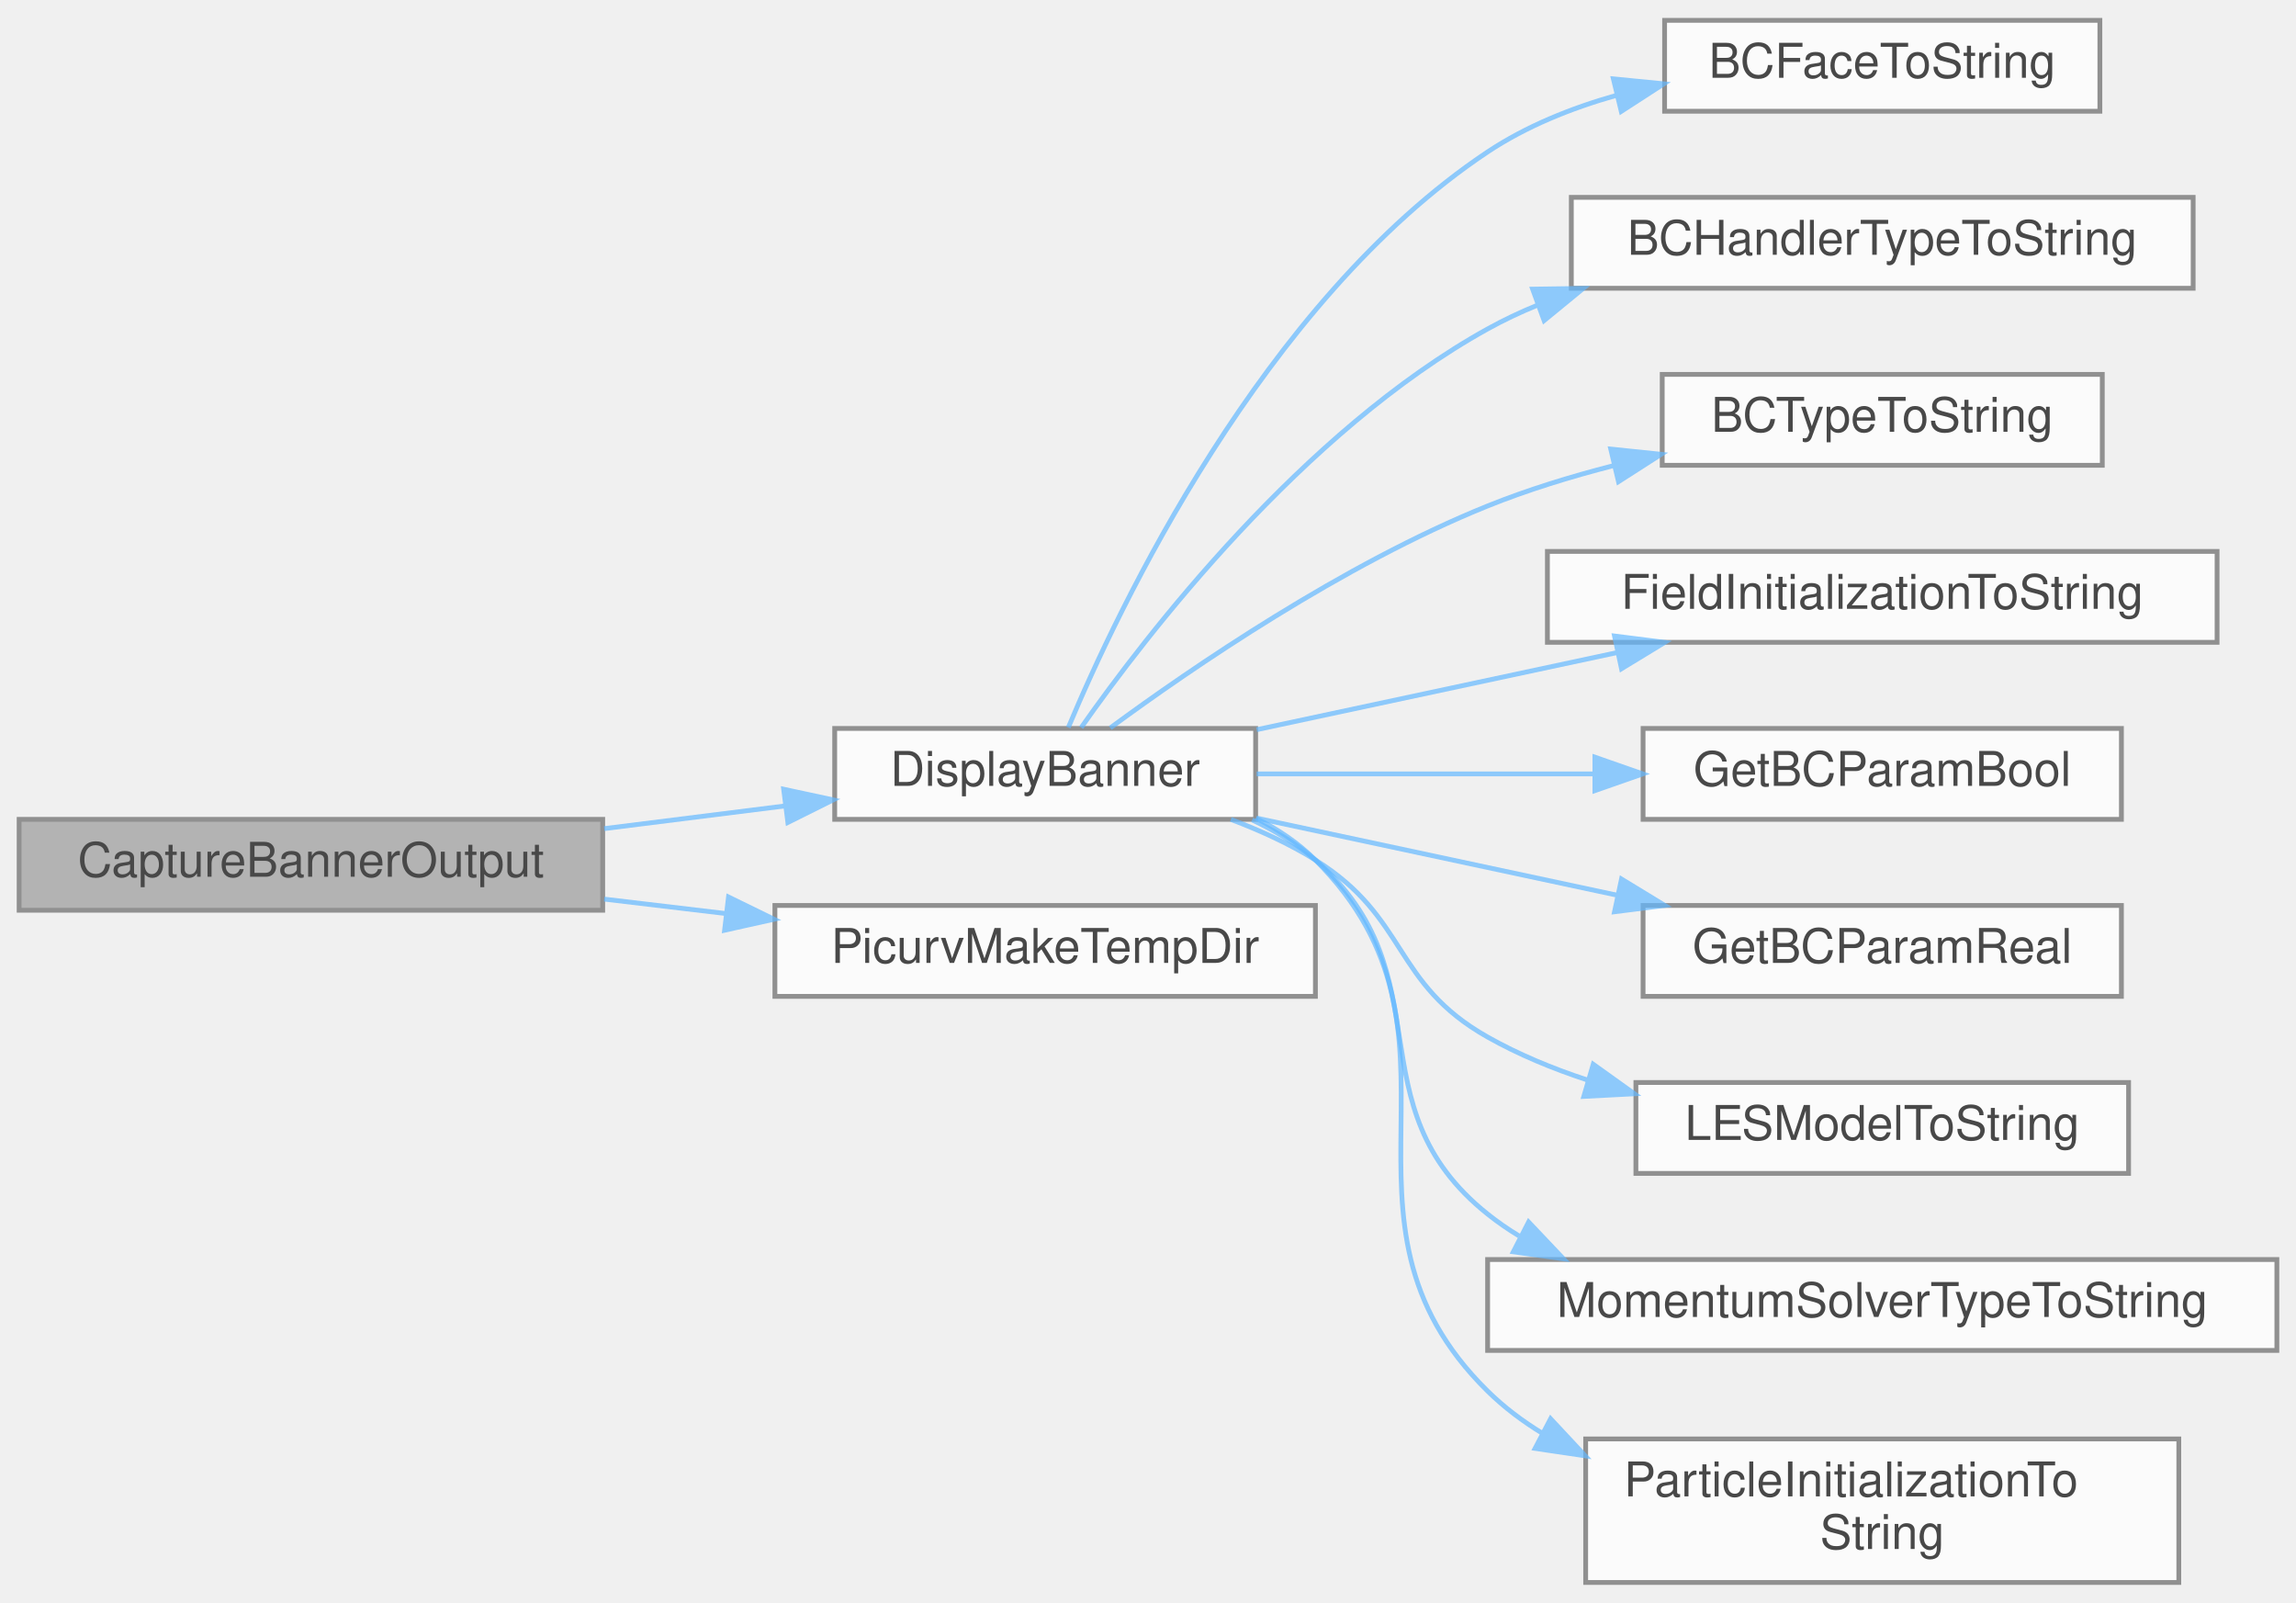
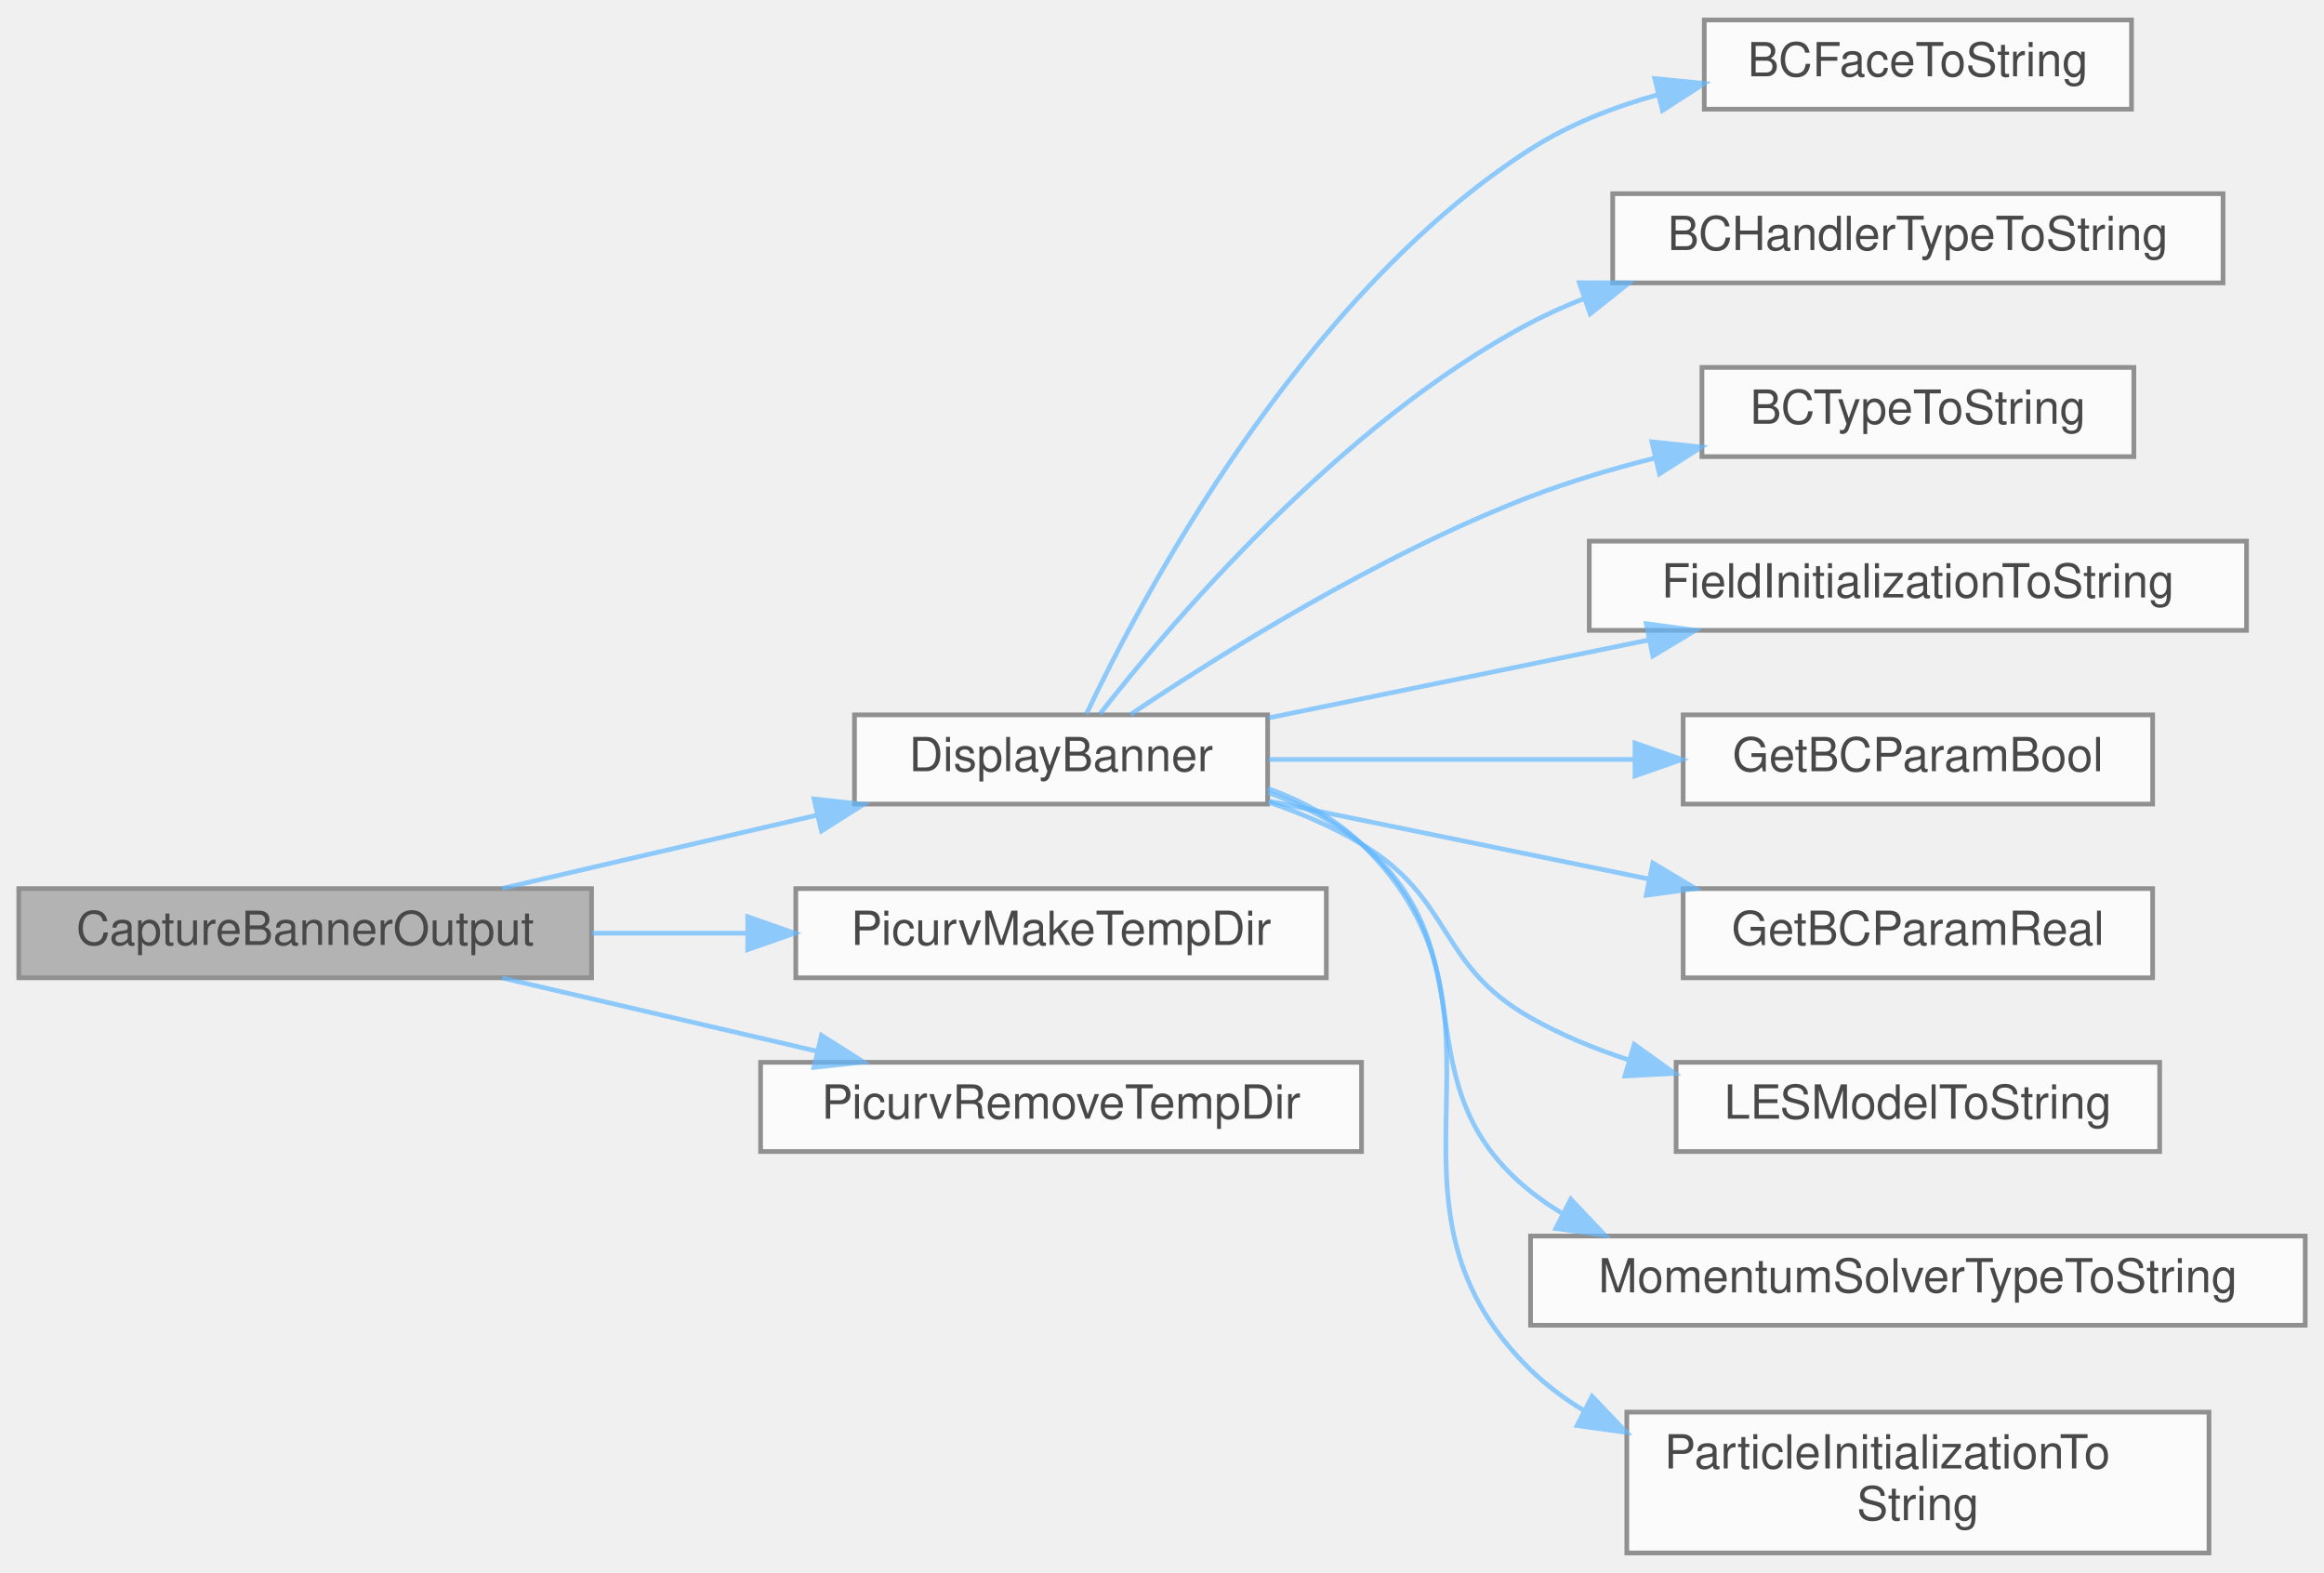
- <svg xmlns="http://www.w3.org/2000/svg" xmlns:xlink="http://www.w3.org/1999/xlink" width="480pt" height="335pt" viewBox="0.00 0.00 480.00 334.50">
+ <svg xmlns="http://www.w3.org/2000/svg" xmlns:xlink="http://www.w3.org/1999/xlink" width="495pt" height="335pt" viewBox="0.00 0.00 495.00 334.50">
  <svg id="main" version="1.1" xml:space="preserve">
    <style type="text/css">
.node, .edge {opacity: 0.7;}
.node.selected, .edge.selected {opacity: 1;}
.edge:hover path { stroke: red; }
.edge:hover polygon { stroke: red; fill: red; }
</style>
    <svg id="graph" class="graph">
      <g id="graph0" class="graph" transform="scale(1 1) rotate(0) translate(4 330.5)">
        <g id="Node000001" class="node">
          <g id="a_Node000001">
            <a xlink:title="Captures the startup banner into a temporary file-backed buffer.">
-               <polygon fill="#999999" stroke="#666666" points="122,-159.5 0,-159.5 0,-140.5 122,-140.5 122,-159.5" />
-               <text text-anchor="middle" x="61" y="-147.5" font-family="Helvetica,sans-Serif" font-size="10.00">CaptureBannerOutput</text>
+               <polygon fill="#999999" stroke="#666666" points="122,-141.5 0,-141.5 0,-122.5 122,-122.5 122,-141.5" />
+               <text text-anchor="middle" x="61" y="-129.5" font-family="Helvetica,sans-Serif" font-size="10.00">CaptureBannerOutput</text>
            </a>
          </g>
        </g>
        <g id="Node000002" class="node">
          <g id="a_Node000002">
            <a xlink:href="io_8c.html#adde32528a690c023bc98c9e56ae2f2fb" target="_top" xlink:title="Displays a structured banner summarizing the simulation configuration.">
-               <polygon fill="white" stroke="#666666" points="258.5,-178.5 170.5,-178.5 170.5,-159.5 258.5,-159.5 258.5,-178.5" />
-               <text text-anchor="middle" x="214.5" y="-166.5" font-family="Helvetica,sans-Serif" font-size="10.00">DisplayBanner</text>
+               <polygon fill="white" stroke="#666666" points="266,-178.5 178,-178.5 178,-159.5 266,-159.5 266,-178.5" />
+               <text text-anchor="middle" x="222" y="-166.5" font-family="Helvetica,sans-Serif" font-size="10.00">DisplayBanner</text>
            </a>
          </g>
        </g>
        <g id="edge1_Node000001_Node000002" class="edge">
          <g id="a_edge1_Node000001_Node000002">
            <a xlink:title=" ">
-               <path fill="none" stroke="#63b8ff" d="M122.31,-157.56C134.82,-159.13 147.91,-160.77 160.15,-162.31" />
-               <polygon fill="#63b8ff" stroke="#63b8ff" points="159.83,-165.8 170.19,-163.57 160.71,-158.85 159.83,-165.8" />
+               <path fill="none" stroke="#63b8ff" d="M102.95,-141.53C123.36,-146.28 148.25,-152.07 169.9,-157.11" />
+               <polygon fill="#63b8ff" stroke="#63b8ff" points="169.38,-160.58 179.92,-159.44 170.97,-153.76 169.38,-160.58" />
            </a>
          </g>
        </g>
        <g id="Node000012" class="node">
          <g id="a_Node000012">
            <a xlink:href="test__support_8c.html#a0bf5ef7b0a800ffb1e69973059c74c78" target="_top" xlink:title="Creates a unique temporary directory for one test case.">
-               <polygon fill="white" stroke="#666666" points="271,-141.5 158,-141.5 158,-122.5 271,-122.5 271,-141.5" />
-               <text text-anchor="middle" x="214.5" y="-129.5" font-family="Helvetica,sans-Serif" font-size="10.00">PicurvMakeTempDir</text>
+               <polygon fill="white" stroke="#666666" points="278.5,-141.5 165.5,-141.5 165.5,-122.5 278.5,-122.5 278.5,-141.5" />
+               <text text-anchor="middle" x="222" y="-129.5" font-family="Helvetica,sans-Serif" font-size="10.00">PicurvMakeTempDir</text>
            </a>
          </g>
        </g>
        <g id="edge11_Node000001_Node000012" class="edge">
          <g id="a_edge11_Node000001_Node000012">
            <a xlink:title=" ">
-               <path fill="none" stroke="#63b8ff" d="M122.31,-142.83C130.64,-141.84 139.23,-140.82 147.66,-139.82" />
-               <polygon fill="#63b8ff" stroke="#63b8ff" points="148.3,-143.27 157.82,-138.62 147.48,-136.32 148.3,-143.27" />
+               <path fill="none" stroke="#63b8ff" d="M122.11,-132C132.84,-132 144.07,-132 154.96,-132" />
+               <polygon fill="#63b8ff" stroke="#63b8ff" points="155.26,-135.5 165.26,-132 155.26,-128.5 155.26,-135.5" />
+             </a>
+           </g>
+         </g>
+         <g id="Node000013" class="node">
+           <g id="a_Node000013">
+             <a xlink:href="test__support_8c.html#afa2489af564a011a477e22a4aa9e28f4" target="_top" xlink:title="Recursively removes a temporary directory created by PicurvMakeTempDir.">
+               <polygon fill="white" stroke="#666666" points="286,-104.5 158,-104.5 158,-85.5 286,-85.5 286,-104.5" />
+               <text text-anchor="middle" x="222" y="-92.5" font-family="Helvetica,sans-Serif" font-size="10.00">PicurvRemoveTempDir</text>
+             </a>
+           </g>
+         </g>
+         <g id="edge12_Node000001_Node000013" class="edge">
+           <g id="a_edge12_Node000001_Node000013">
+             <a xlink:title=" ">
+               <path fill="none" stroke="#63b8ff" d="M102.95,-122.47C123.36,-117.72 148.25,-111.93 169.9,-106.89" />
+               <polygon fill="#63b8ff" stroke="#63b8ff" points="170.97,-110.24 179.92,-104.56 169.38,-103.42 170.97,-110.24" />
            </a>
          </g>
        </g>
        <g id="Node000003" class="node">
          <g id="a_Node000003">
            <a xlink:href="logging_8c.html#a46638a78fe01e24d946d9103d5d2fde9" target="_top" xlink:title="Helper function to convert BCFace enum to a string representation.">
-               <polygon fill="white" stroke="#666666" points="435,-326.5 344,-326.5 344,-307.5 435,-307.5 435,-326.5" />
-               <text text-anchor="middle" x="389.5" y="-314.5" font-family="Helvetica,sans-Serif" font-size="10.00">BCFaceToString</text>
+               <polygon fill="white" stroke="#666666" points="450,-326.5 359,-326.5 359,-307.5 450,-307.5 450,-326.5" />
+               <text text-anchor="middle" x="404.5" y="-314.5" font-family="Helvetica,sans-Serif" font-size="10.00">BCFaceToString</text>
            </a>
          </g>
        </g>
        <g id="edge2_Node000002_Node000003" class="edge">
          <g id="a_edge2_Node000002_Node000003">
            <a xlink:title=" ">
-               <path fill="none" stroke="#63b8ff" d="M219.34,-178.69C229.56,-203.14 259.91,-267.64 307,-299 315.06,-304.36 324.46,-308.15 333.95,-310.83" />
-               <polygon fill="#63b8ff" stroke="#63b8ff" points="333.29,-314.27 343.83,-313.23 334.94,-307.47 333.29,-314.27" />
+               <path fill="none" stroke="#63b8ff" d="M227.39,-178.69C238.99,-203.16 273,-267.68 322,-299 330.16,-304.21 339.6,-307.93 349.12,-310.58" />
+               <polygon fill="#63b8ff" stroke="#63b8ff" points="348.46,-314.02 359,-312.97 350.1,-307.22 348.46,-314.02" />
            </a>
          </g>
        </g>
        <g id="Node000004" class="node">
          <g id="a_Node000004">
            <a xlink:href="logging_8c.html#a227ad490382f319c9b9e9a05dfbaab43" target="_top" xlink:title="Converts a BCHandlerType enum to its string representation.">
-               <polygon fill="white" stroke="#666666" points="454.5,-289.5 324.5,-289.5 324.5,-270.5 454.5,-270.5 454.5,-289.5" />
-               <text text-anchor="middle" x="389.5" y="-277.5" font-family="Helvetica,sans-Serif" font-size="10.00">BCHandlerTypeToString</text>
+               <polygon fill="white" stroke="#666666" points="469.5,-289.5 339.5,-289.5 339.5,-270.5 469.5,-270.5 469.5,-289.5" />
+               <text text-anchor="middle" x="404.5" y="-277.5" font-family="Helvetica,sans-Serif" font-size="10.00">BCHandlerTypeToString</text>
            </a>
          </g>
        </g>
        <g id="edge3_Node000002_Node000004" class="edge">
          <g id="a_edge3_Node000002_Node000004">
            <a xlink:title=" ">
-               <path fill="none" stroke="#63b8ff" d="M222.03,-178.68C235.49,-197.85 268.35,-240.61 307,-262 310.3,-263.83 313.77,-265.47 317.35,-266.94" />
-               <polygon fill="#63b8ff" stroke="#63b8ff" points="316.41,-270.32 327,-270.47 318.81,-263.75 316.41,-270.32" />
+               <path fill="none" stroke="#63b8ff" d="M230.26,-178.67C245.18,-197.81 281.34,-240.53 322,-262 325.68,-263.94 329.55,-265.67 333.54,-267.22" />
+               <polygon fill="#63b8ff" stroke="#63b8ff" points="332.39,-270.53 342.99,-270.5 334.69,-263.91 332.39,-270.53" />
            </a>
          </g>
        </g>
        <g id="Node000005" class="node">
          <g id="a_Node000005">
            <a xlink:href="logging_8c.html#aa28884cc21bbf93fee9f1b1a26dfed6a" target="_top" xlink:title="Helper function to convert BCType enum to a string representation.">
-               <polygon fill="white" stroke="#666666" points="435.5,-252.5 343.5,-252.5 343.5,-233.5 435.5,-233.5 435.5,-252.5" />
-               <text text-anchor="middle" x="389.5" y="-240.5" font-family="Helvetica,sans-Serif" font-size="10.00">BCTypeToString</text>
+               <polygon fill="white" stroke="#666666" points="450.5,-252.5 358.5,-252.5 358.5,-233.5 450.5,-233.5 450.5,-252.5" />
+               <text text-anchor="middle" x="404.5" y="-240.5" font-family="Helvetica,sans-Serif" font-size="10.00">BCTypeToString</text>
            </a>
          </g>
        </g>
        <g id="edge4_Node000002_Node000005" class="edge">
          <g id="a_edge4_Node000002_Node000005">
            <a xlink:title=" ">
-               <path fill="none" stroke="#63b8ff" d="M228.11,-178.61C245.11,-191.12 276.77,-212.81 307,-225 315.3,-228.35 324.34,-231.13 333.28,-233.42" />
-               <polygon fill="#63b8ff" stroke="#63b8ff" points="332.74,-236.89 343.28,-235.8 334.36,-230.08 332.74,-236.89" />
+               <path fill="none" stroke="#63b8ff" d="M236.77,-178.56C255.32,-191 289.73,-212.63 322,-225 330.36,-228.2 339.42,-230.91 348.37,-233.17" />
+               <polygon fill="#63b8ff" stroke="#63b8ff" points="347.85,-236.64 358.38,-235.54 349.46,-229.83 347.85,-236.64" />
            </a>
          </g>
        </g>
        <g id="Node000006" class="node">
          <g id="a_Node000006">
            <a xlink:href="logging_8c.html#a266bd07f5be2795e8603a4075440ea25" target="_top" xlink:title="Helper function to convert FieldInitialization to a string representation.">
-               <polygon fill="white" stroke="#666666" points="459.5,-215.5 319.5,-215.5 319.5,-196.5 459.5,-196.5 459.5,-215.5" />
-               <text text-anchor="middle" x="389.5" y="-203.5" font-family="Helvetica,sans-Serif" font-size="10.00">FieldInitializationToString</text>
+               <polygon fill="white" stroke="#666666" points="474.5,-215.5 334.5,-215.5 334.5,-196.5 474.5,-196.5 474.5,-215.5" />
+               <text text-anchor="middle" x="404.5" y="-203.5" font-family="Helvetica,sans-Serif" font-size="10.00">FieldInitializationToString</text>
            </a>
          </g>
        </g>
        <g id="edge5_Node000002_Node000006" class="edge">
          <g id="a_edge5_Node000002_Node000006">
            <a xlink:title=" ">
-               <path fill="none" stroke="#63b8ff" d="M258.71,-178.24C281.58,-183.13 309.89,-189.19 334.23,-194.39" />
-               <polygon fill="#63b8ff" stroke="#63b8ff" points="333.53,-197.82 344.04,-196.49 334.99,-190.98 333.53,-197.82" />
+               <path fill="none" stroke="#63b8ff" d="M266.23,-177.86C290.45,-182.83 320.93,-189.07 347.01,-194.42" />
+               <polygon fill="#63b8ff" stroke="#63b8ff" points="346.64,-197.92 357.14,-196.5 348.05,-191.06 346.64,-197.92" />
            </a>
          </g>
        </g>
        <g id="Node000007" class="node">
          <g id="a_Node000007">
            <a xlink:href="io_8c.html#acb59fa1e42df0407ae6d7578b181e7c0" target="_top" xlink:title="Internal helper implementation: GetBCParamBool().">
-               <polygon fill="white" stroke="#666666" points="439.5,-178.5 339.5,-178.5 339.5,-159.5 439.5,-159.5 439.5,-178.5" />
-               <text text-anchor="middle" x="389.5" y="-166.5" font-family="Helvetica,sans-Serif" font-size="10.00">GetBCParamBool</text>
+               <polygon fill="white" stroke="#666666" points="454.5,-178.5 354.5,-178.5 354.5,-159.5 454.5,-159.5 454.5,-178.5" />
+               <text text-anchor="middle" x="404.5" y="-166.5" font-family="Helvetica,sans-Serif" font-size="10.00">GetBCParamBool</text>
            </a>
          </g>
        </g>
        <g id="edge6_Node000002_Node000007" class="edge">
          <g id="a_edge6_Node000002_Node000007">
            <a xlink:title=" ">
-               <path fill="none" stroke="#63b8ff" d="M258.71,-169C280.07,-169 306.17,-169 329.35,-169" />
-               <polygon fill="#63b8ff" stroke="#63b8ff" points="329.43,-172.5 339.43,-169 329.43,-165.5 329.43,-172.5" />
+               <path fill="none" stroke="#63b8ff" d="M266.23,-169C289.52,-169 318.59,-169 343.98,-169" />
+               <polygon fill="#63b8ff" stroke="#63b8ff" points="344.24,-172.5 354.24,-169 344.24,-165.5 344.24,-172.5" />
            </a>
          </g>
        </g>
        <g id="Node000008" class="node">
          <g id="a_Node000008">
            <a xlink:href="io_8c.html#a1ac7631f5ff3a878c3f5788d6880c22c" target="_top" xlink:title="Internal helper implementation: GetBCParamReal().">
-               <polygon fill="white" stroke="#666666" points="439.5,-141.5 339.5,-141.5 339.5,-122.5 439.5,-122.5 439.5,-141.5" />
-               <text text-anchor="middle" x="389.5" y="-129.5" font-family="Helvetica,sans-Serif" font-size="10.00">GetBCParamReal</text>
+               <polygon fill="white" stroke="#666666" points="454.5,-141.5 354.5,-141.5 354.5,-122.5 454.5,-122.5 454.5,-141.5" />
+               <text text-anchor="middle" x="404.5" y="-129.5" font-family="Helvetica,sans-Serif" font-size="10.00">GetBCParamReal</text>
            </a>
          </g>
        </g>
        <g id="edge7_Node000002_Node000008" class="edge">
          <g id="a_edge7_Node000002_Node000008">
            <a xlink:title=" ">
-               <path fill="none" stroke="#63b8ff" d="M258.71,-159.76C281.58,-154.87 309.89,-148.81 334.23,-143.61" />
-               <polygon fill="#63b8ff" stroke="#63b8ff" points="334.99,-147.02 344.04,-141.51 333.53,-140.18 334.99,-147.02" />
+               <path fill="none" stroke="#63b8ff" d="M266.23,-160.14C290.45,-155.17 320.93,-148.93 347.01,-143.58" />
+               <polygon fill="#63b8ff" stroke="#63b8ff" points="348.05,-146.94 357.14,-141.5 346.64,-140.08 348.05,-146.94" />
            </a>
          </g>
        </g>
        <g id="Node000009" class="node">
          <g id="a_Node000009">
            <a xlink:href="logging_8c.html#ad096c5af23acf37aea2b969fbaf99aaa" target="_top" xlink:title="Helper function to convert LES Flag to a string representation.">
-               <polygon fill="white" stroke="#666666" points="441,-104.5 338,-104.5 338,-85.5 441,-85.5 441,-104.5" />
-               <text text-anchor="middle" x="389.5" y="-92.5" font-family="Helvetica,sans-Serif" font-size="10.00">LESModelToString</text>
+               <polygon fill="white" stroke="#666666" points="456,-104.5 353,-104.5 353,-85.5 456,-85.5 456,-104.5" />
+               <text text-anchor="middle" x="404.5" y="-92.5" font-family="Helvetica,sans-Serif" font-size="10.00">LESModelToString</text>
            </a>
          </g>
        </g>
        <g id="edge8_Node000002_Node000009" class="edge">
          <g id="a_edge8_Node000002_Node000009">
            <a xlink:title=" ">
-               <path fill="none" stroke="#63b8ff" d="M253.33,-159.48C259.47,-157.17 265.58,-154.37 271,-151 290.48,-138.88 287.02,-125.28 307,-114 313.44,-110.37 320.53,-107.43 327.77,-105.05" />
-               <polygon fill="#63b8ff" stroke="#63b8ff" points="329.08,-108.31 337.69,-102.14 327.11,-101.59 329.08,-108.31" />
+               <path fill="none" stroke="#63b8ff" d="M266.27,-159.89C273.13,-157.54 279.95,-154.62 286,-151 305.69,-139.23 302.02,-125.28 322,-114 328.44,-110.37 335.53,-107.43 342.77,-105.05" />
+               <polygon fill="#63b8ff" stroke="#63b8ff" points="344.08,-108.31 352.69,-102.14 342.11,-101.59 344.08,-108.31" />
            </a>
          </g>
        </g>
        <g id="Node000010" class="node">
          <g id="a_Node000010">
            <a xlink:href="logging_8c.html#adb14a868e4ab80f5a0654d272273f91a" target="_top" xlink:title="Helper function to convert Momentum Solver flag to a string representation.">
-               <polygon fill="white" stroke="#666666" points="472,-67.5 307,-67.5 307,-48.5 472,-48.5 472,-67.5" />
-               <text text-anchor="middle" x="389.5" y="-55.5" font-family="Helvetica,sans-Serif" font-size="10.00">MomentumSolverTypeToString</text>
+               <polygon fill="white" stroke="#666666" points="487,-67.5 322,-67.5 322,-48.5 487,-48.5 487,-67.5" />
+               <text text-anchor="middle" x="404.5" y="-55.5" font-family="Helvetica,sans-Serif" font-size="10.00">MomentumSolverTypeToString</text>
            </a>
          </g>
        </g>
        <g id="edge9_Node000002_Node000010" class="edge">
          <g id="a_edge9_Node000002_Node000010">
            <a xlink:title=" ">
-               <path fill="none" stroke="#63b8ff" d="M257.77,-159.38C262.55,-157.14 267.1,-154.39 271,-151 298.6,-127 278.41,-99.81 307,-77 309.09,-75.33 311.29,-73.81 313.59,-72.42" />
-               <polygon fill="#63b8ff" stroke="#63b8ff" points="315.57,-75.34 322.86,-67.65 312.37,-69.11 315.57,-75.34" />
+               <path fill="none" stroke="#63b8ff" d="M266.09,-161.95C273.28,-159.36 280.25,-155.83 286,-151 314.02,-127.49 293.41,-99.81 322,-77 324.09,-75.33 326.29,-73.81 328.59,-72.42" />
+               <polygon fill="#63b8ff" stroke="#63b8ff" points="330.57,-75.34 337.86,-67.65 327.37,-69.11 330.57,-75.34" />
            </a>
          </g>
        </g>
        <g id="Node000011" class="node">
          <g id="a_Node000011">
            <a xlink:href="logging_8c.html#af6a49ace337712dba2527fbaeece4138" target="_top" xlink:title="Helper function to convert ParticleInitialization to a string representation.">
-               <polygon fill="white" stroke="#666666" points="451.5,-30 327.5,-30 327.5,0 451.5,0 451.5,-30" />
-               <text text-anchor="start" x="335.5" y="-18" font-family="Helvetica,sans-Serif" font-size="10.00">ParticleInitializationTo</text>
-               <text text-anchor="middle" x="389.5" y="-7" font-family="Helvetica,sans-Serif" font-size="10.00">String</text>
+               <polygon fill="white" stroke="#666666" points="466.5,-30 342.5,-30 342.5,0 466.5,0 466.5,-30" />
+               <text text-anchor="start" x="350.5" y="-18" font-family="Helvetica,sans-Serif" font-size="10.00">ParticleInitializationTo</text>
+               <text text-anchor="middle" x="404.5" y="-7" font-family="Helvetica,sans-Serif" font-size="10.00">String</text>
            </a>
          </g>
        </g>
        <g id="edge10_Node000002_Node000011" class="edge">
          <g id="a_edge10_Node000002_Node000011">
            <a xlink:title=" ">
-               <path fill="none" stroke="#63b8ff" d="M258.52,-159.75C263.12,-157.45 267.42,-154.58 271,-151 307.67,-114.33 270.04,-76.38 307,-40 310.44,-36.61 314.34,-33.68 318.51,-31.14" />
-               <polygon fill="#63b8ff" stroke="#63b8ff" points="320.17,-34.22 327.4,-26.47 316.92,-28.02 320.17,-34.22" />
+               <path fill="none" stroke="#63b8ff" d="M266.03,-162.84C273.39,-160.17 280.44,-156.38 286,-151 323.57,-114.64 284.58,-75.51 322,-39 325.45,-35.64 329.34,-32.74 333.51,-30.25" />
+               <polygon fill="#63b8ff" stroke="#63b8ff" points="335.11,-33.36 342.41,-25.68 331.91,-27.13 335.11,-33.36" />
            </a>
          </g>
        </g>
      </g>
    </svg>
  </svg>
  <style type="text/css">

[data-mouse-over-selected='false'] { opacity: 0.7; }
[data-mouse-over-selected='true']  { opacity: 1.0; }

</style>
</svg>
